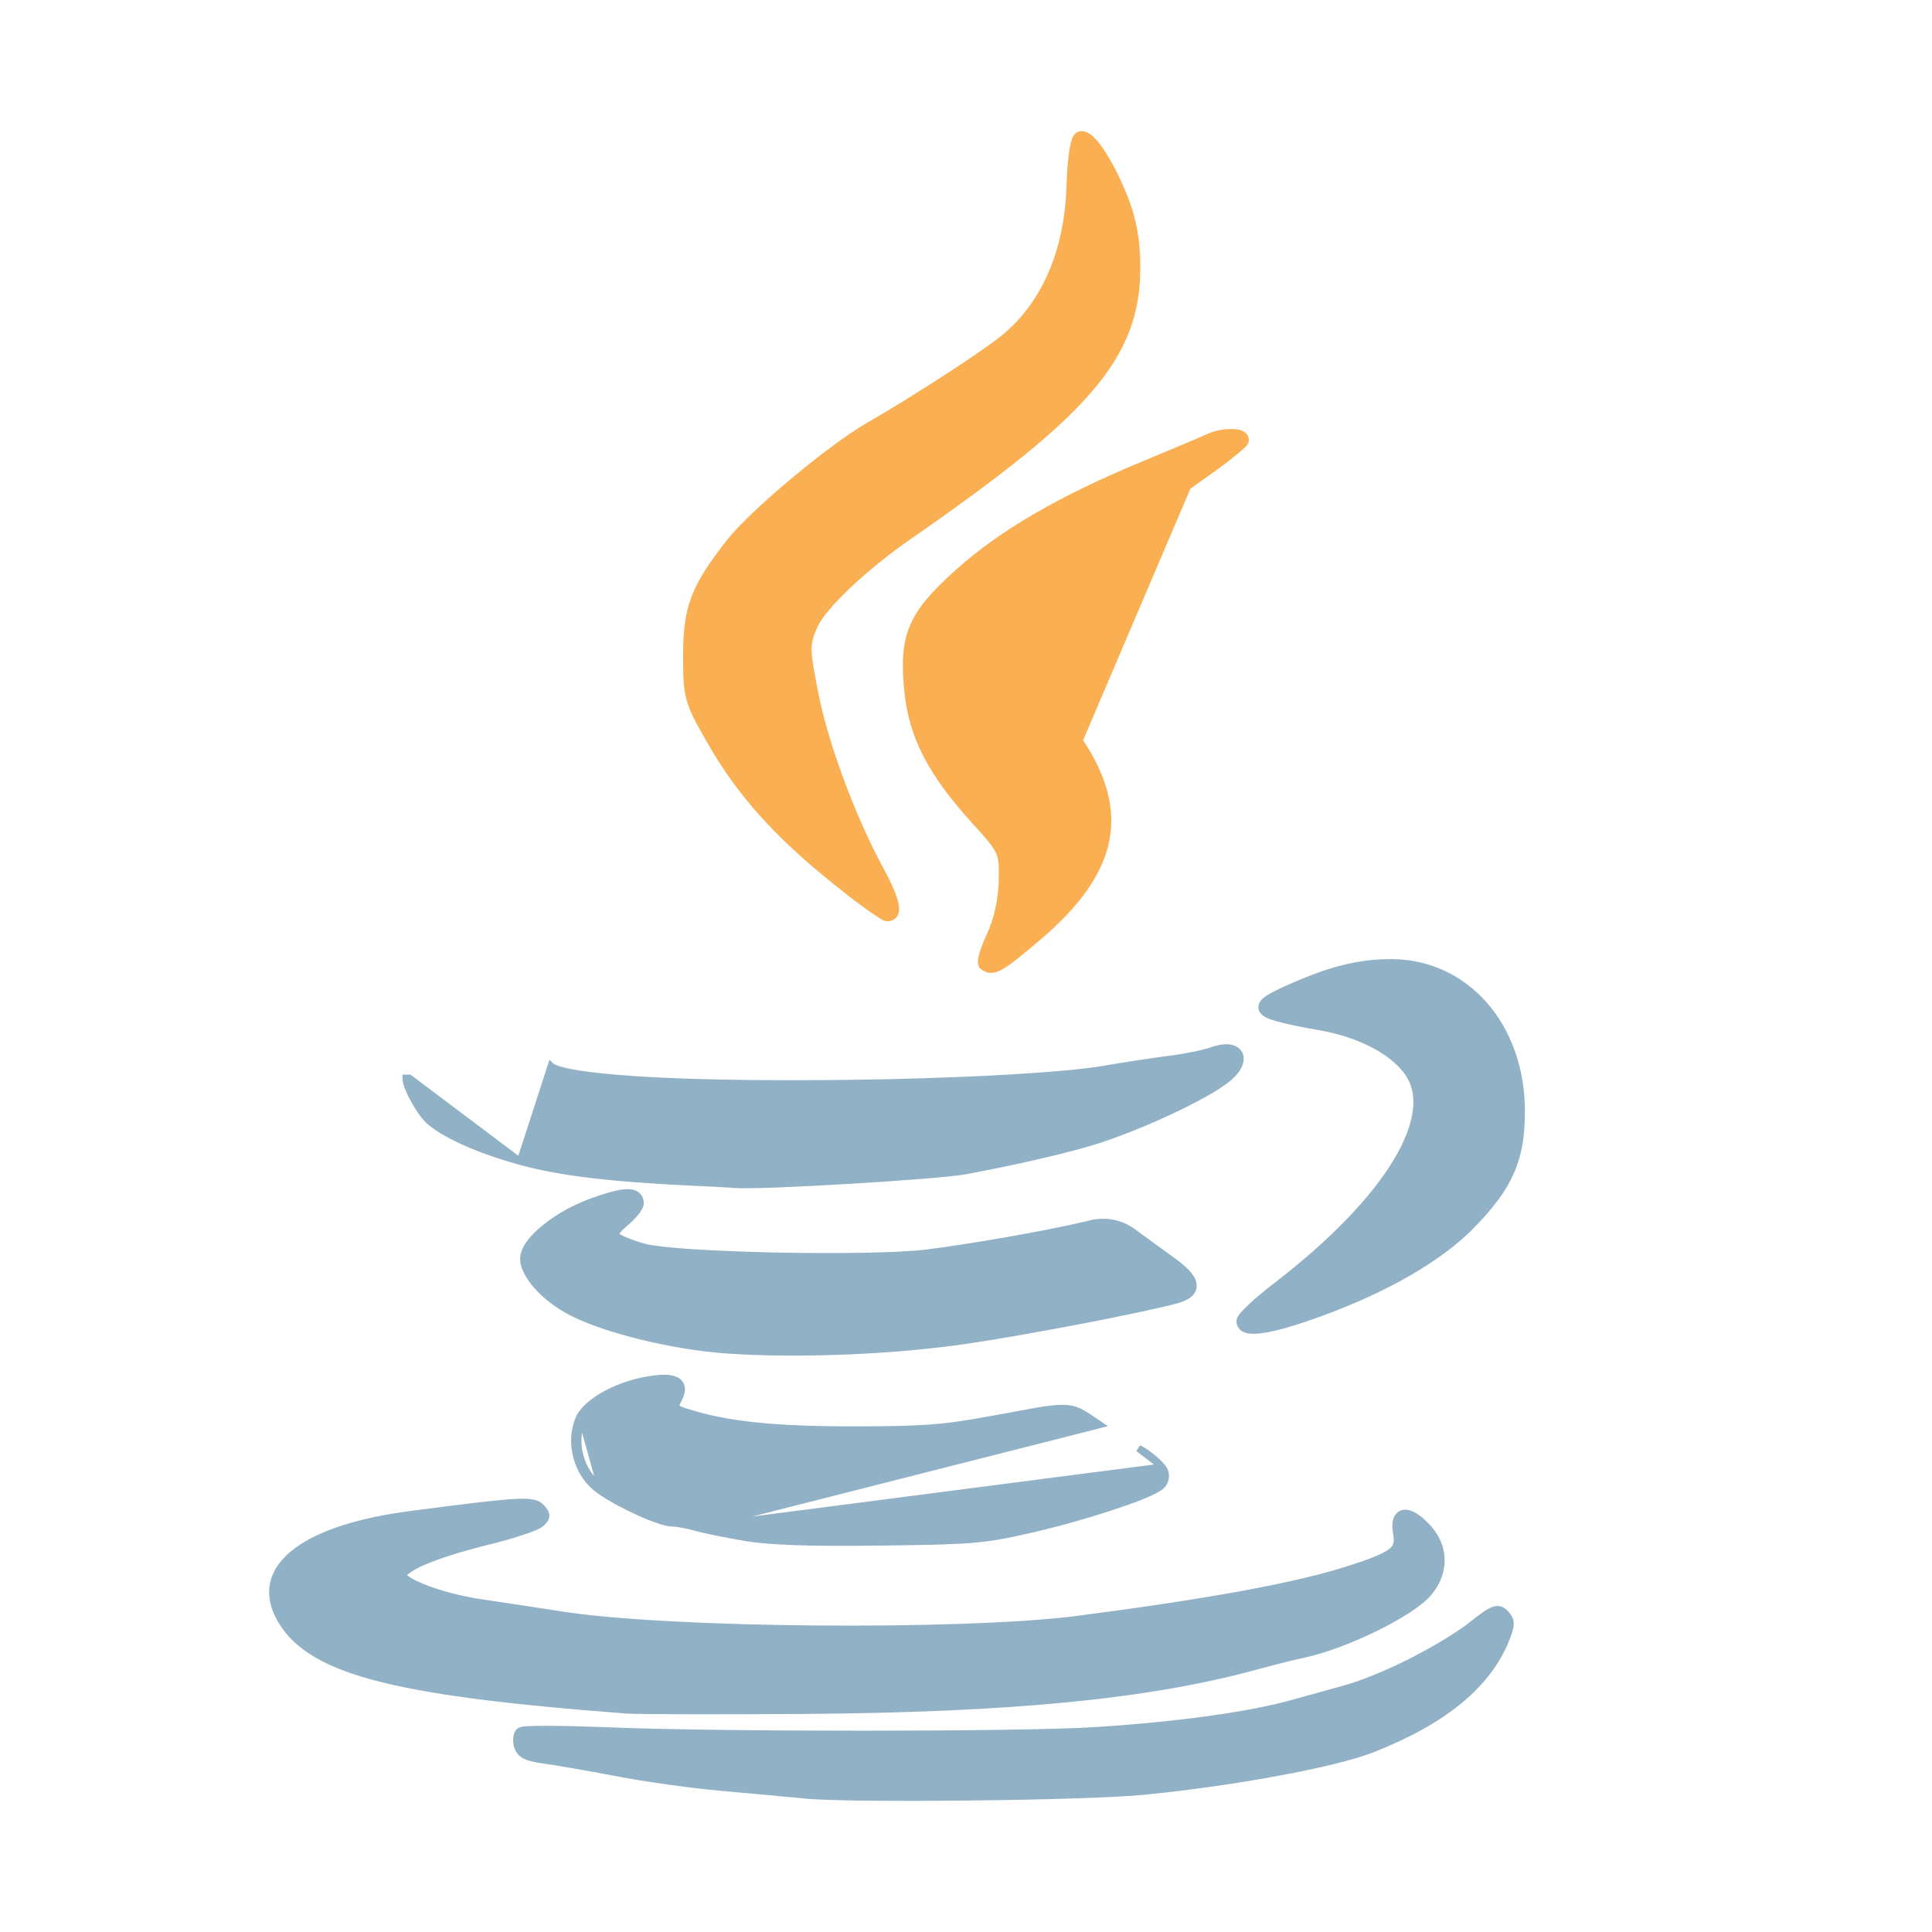
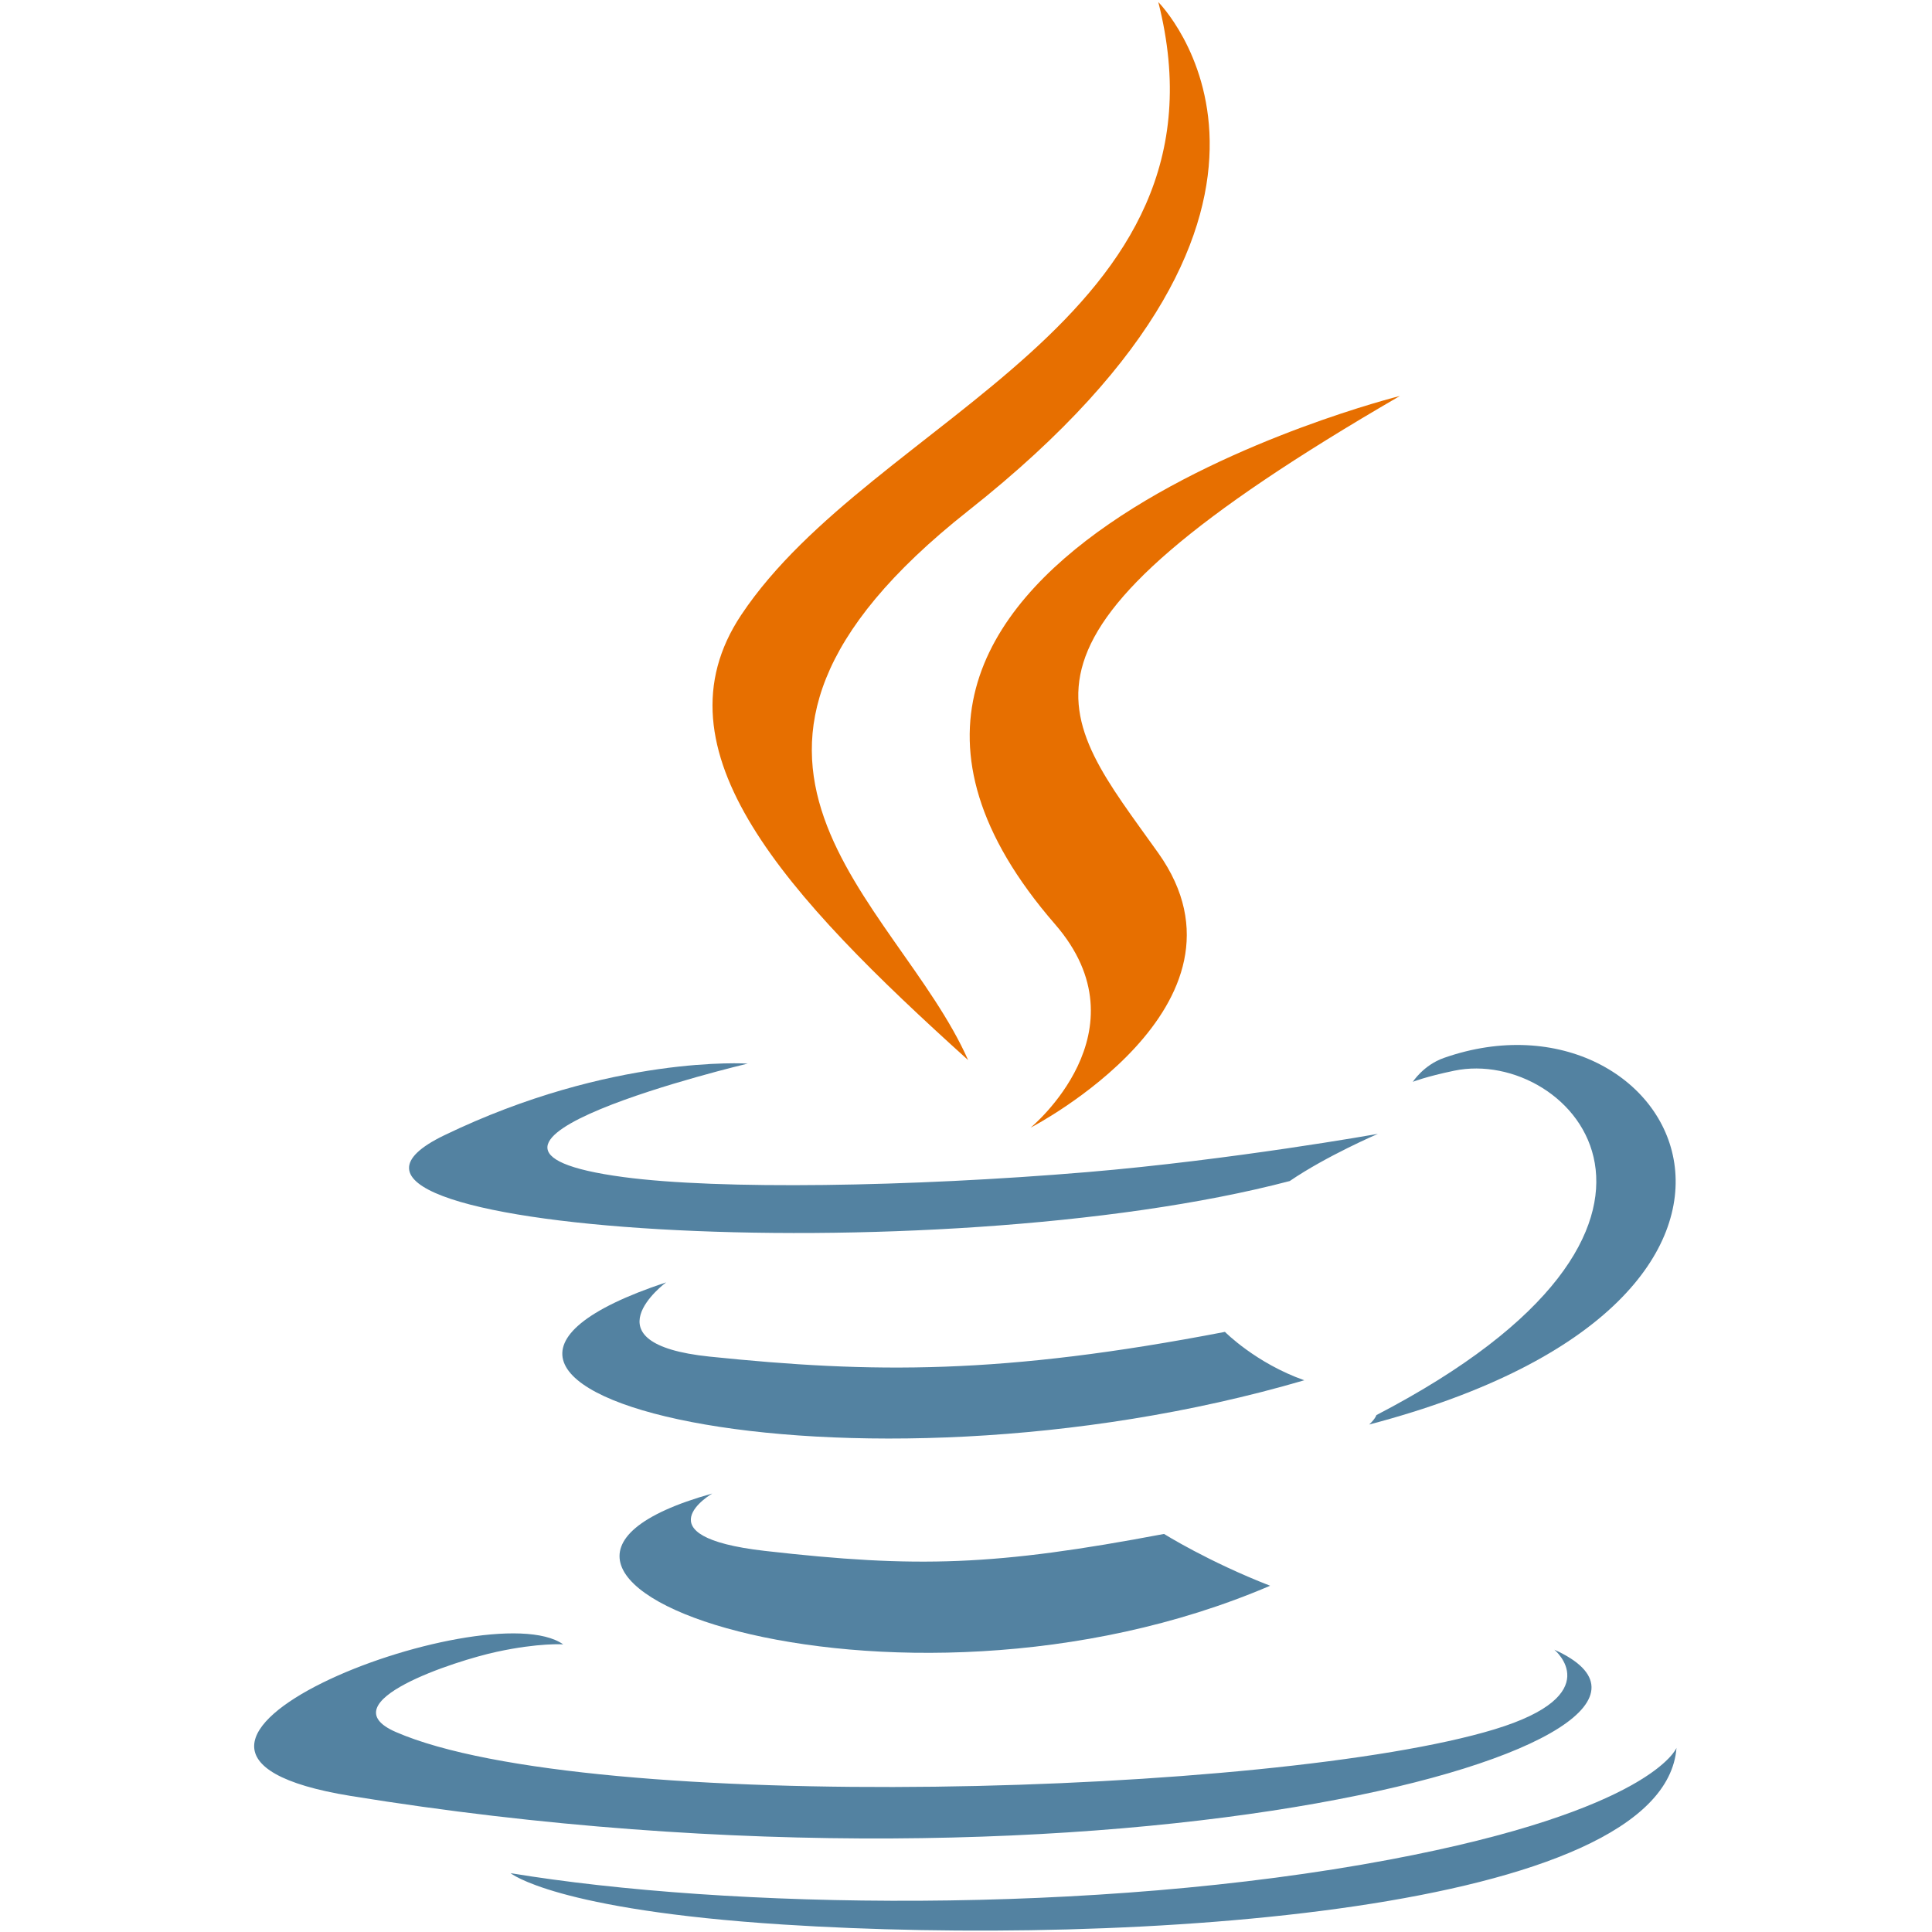
- <svg xmlns="http://www.w3.org/2000/svg" width="14" height="14" viewBox="0 0 14 14" fill="none">
-   <path d="M8.758 3.168L8.758 3.168C8.805 3.146 8.867 3.134 8.916 3.134C8.941 3.133 8.965 3.136 8.984 3.141C8.993 3.144 9.002 3.149 9.01 3.156C9.018 3.163 9.025 3.174 9.025 3.187C9.025 3.196 9.021 3.202 9.02 3.205C9.018 3.208 9.015 3.211 9.013 3.214C9.008 3.22 9.001 3.227 8.992 3.235C8.976 3.25 8.952 3.269 8.924 3.292C8.867 3.338 8.789 3.396 8.703 3.456C8.358 3.698 8.101 3.893 7.914 4.055C7.727 4.218 7.613 4.347 7.551 4.458C7.473 4.597 7.444 4.683 7.475 4.796C7.49 4.855 7.522 4.921 7.574 5.006C7.625 5.091 7.696 5.193 7.789 5.322C7.981 5.59 8.06 5.836 8.016 6.078C7.971 6.319 7.806 6.55 7.522 6.791C7.39 6.903 7.309 6.969 7.255 7C7.227 7.016 7.204 7.025 7.181 7.025C7.157 7.025 7.139 7.015 7.123 7.002L8.758 3.168ZM8.758 3.168C8.72 3.186 8.508 3.275 8.287 3.367C7.69 3.614 7.259 3.864 6.944 4.147C6.775 4.299 6.672 4.413 6.618 4.541C6.563 4.669 6.558 4.808 6.578 5.006C6.61 5.334 6.746 5.596 7.055 5.939C7.164 6.059 7.215 6.116 7.24 6.171C7.264 6.223 7.264 6.274 7.262 6.385C7.259 6.52 7.226 6.669 7.176 6.775C7.153 6.824 7.134 6.872 7.123 6.909M8.758 3.168L7.123 6.909M7.123 6.909C7.117 6.928 7.114 6.944 7.112 6.958M7.123 6.909L7.112 6.958M7.112 6.958C7.111 6.965 7.111 6.972 7.112 6.978M7.112 6.958L7.112 6.978M7.112 6.978C7.112 6.984 7.115 6.994 7.123 7.002L7.112 6.978ZM7.823 0.977L7.823 0.977C7.81 0.981 7.803 0.992 7.8 0.998C7.795 1.005 7.792 1.014 7.789 1.024C7.783 1.044 7.777 1.071 7.772 1.103C7.763 1.167 7.756 1.255 7.753 1.355C7.737 1.831 7.566 2.217 7.269 2.455L7.269 2.455C7.114 2.579 6.619 2.9 6.296 3.085C6.156 3.166 5.945 3.324 5.748 3.489C5.552 3.653 5.369 3.824 5.285 3.932C5.158 4.095 5.08 4.212 5.034 4.334C4.988 4.456 4.975 4.58 4.975 4.754C4.975 4.9 4.977 4.985 5 5.068C5.023 5.15 5.067 5.23 5.146 5.368C5.361 5.744 5.628 6.043 6.047 6.379C6.138 6.453 6.225 6.52 6.293 6.568C6.326 6.592 6.355 6.612 6.377 6.626C6.387 6.633 6.397 6.639 6.405 6.643C6.409 6.645 6.412 6.647 6.416 6.648C6.419 6.649 6.424 6.651 6.43 6.651C6.442 6.651 6.454 6.649 6.464 6.642C6.475 6.636 6.482 6.626 6.486 6.615C6.493 6.594 6.491 6.568 6.484 6.54C6.469 6.482 6.431 6.397 6.37 6.285C6.171 5.917 5.972 5.378 5.903 5.015C5.871 4.852 5.856 4.765 5.856 4.702C5.857 4.641 5.871 4.601 5.902 4.53C5.917 4.497 5.947 4.454 5.989 4.403C6.032 4.353 6.086 4.297 6.148 4.238C6.274 4.119 6.433 3.99 6.6 3.875C7.243 3.429 7.653 3.105 7.901 2.812C8.151 2.518 8.238 2.256 8.238 1.939C8.238 1.743 8.211 1.591 8.147 1.431C8.095 1.3 8.035 1.184 7.981 1.103C7.954 1.062 7.928 1.029 7.903 1.007C7.891 0.996 7.878 0.987 7.866 0.982C7.853 0.976 7.838 0.973 7.823 0.977Z" fill="#FAB052" stroke="#FAB052" stroke-width="0.05" />
-   <path d="M5.04 11.068L5.04 11.068C4.983 11.051 4.906 11.037 4.87 11.037L4.87 11.037C4.845 11.037 4.807 11.027 4.766 11.012C4.724 10.998 4.674 10.978 4.623 10.954C4.521 10.908 4.412 10.849 4.339 10.796C4.183 10.684 4.119 10.455 4.196 10.279L4.218 10.289M5.04 11.068L7.969 10.324C7.953 10.313 7.939 10.304 7.926 10.295C7.845 10.24 7.799 10.208 7.714 10.205C7.666 10.203 7.606 10.21 7.52 10.224C7.459 10.235 7.382 10.249 7.287 10.267C7.249 10.274 7.208 10.281 7.164 10.289C6.839 10.349 6.686 10.361 6.185 10.361C5.606 10.361 5.269 10.325 4.985 10.236C4.957 10.228 4.936 10.22 4.922 10.213C4.908 10.206 4.903 10.2 4.901 10.197C4.899 10.194 4.898 10.189 4.9 10.178C4.903 10.166 4.91 10.151 4.921 10.13C4.934 10.103 4.942 10.076 4.937 10.051C4.931 10.025 4.912 10.007 4.887 9.998C4.863 9.989 4.832 9.986 4.795 9.987C4.758 9.989 4.713 9.995 4.662 10.005L4.662 10.005C4.557 10.026 4.454 10.066 4.37 10.114C4.288 10.162 4.221 10.22 4.196 10.279L4.218 10.289M5.04 11.068C5.099 11.085 5.261 11.118 5.398 11.141C5.581 11.172 5.856 11.181 6.377 11.175C7.045 11.167 7.133 11.16 7.463 11.084C7.66 11.039 7.868 10.98 8.039 10.924C8.125 10.896 8.202 10.869 8.265 10.844C8.327 10.819 8.376 10.796 8.404 10.776C8.452 10.743 8.46 10.674 8.421 10.63L8.421 10.63M5.04 11.068L8.421 10.63M4.218 10.289C4.147 10.454 4.207 10.67 4.354 10.776L4.218 10.289ZM8.421 10.63L8.41 10.618M8.421 10.63L8.41 10.618M3.769 8.416C3.483 8.337 3.24 8.231 3.117 8.129L3.117 8.129C3.081 8.099 3.037 8.036 3.004 7.976C2.986 7.945 2.971 7.914 2.96 7.886C2.949 7.859 2.941 7.832 2.941 7.812C2.941 7.812 2.941 7.812 2.941 7.812L2.966 7.812L3.769 8.416ZM3.769 8.416C4.067 8.497 4.418 8.539 5.054 8.569C5.164 8.574 5.285 8.58 5.323 8.584C5.369 8.587 5.484 8.585 5.632 8.58C5.78 8.574 5.964 8.565 6.148 8.554C6.515 8.532 6.889 8.504 6.993 8.485C7.368 8.416 7.779 8.32 7.977 8.254C8.161 8.192 8.365 8.107 8.538 8.023C8.625 7.981 8.704 7.939 8.769 7.901C8.834 7.862 8.886 7.827 8.917 7.797C8.95 7.766 8.971 7.736 8.981 7.707C8.991 7.678 8.99 7.648 8.972 7.626C8.954 7.604 8.925 7.593 8.893 7.592C8.861 7.591 8.822 7.598 8.778 7.614L8.778 7.614C8.73 7.632 8.595 7.66 8.478 7.675L8.478 7.675C8.36 7.69 8.142 7.723 7.993 7.749C7.716 7.795 7.105 7.83 6.446 7.845C5.787 7.859 5.082 7.855 4.616 7.824C4.401 7.81 4.236 7.792 4.128 7.77C4.074 7.76 4.035 7.748 4.012 7.737C4.002 7.732 3.996 7.729 3.993 7.726L3.769 8.416ZM8.41 10.618C8.371 10.574 8.3 10.52 8.25 10.495L8.41 10.618ZM10.077 6.975L10.077 7L10.077 6.975C9.836 6.976 9.624 7.031 9.311 7.174C9.25 7.202 9.203 7.225 9.176 7.247C9.162 7.257 9.149 7.271 9.145 7.288C9.14 7.308 9.15 7.325 9.163 7.336C9.176 7.347 9.194 7.356 9.215 7.363C9.237 7.371 9.265 7.379 9.298 7.387C9.365 7.404 9.457 7.422 9.577 7.443C9.855 7.494 10.085 7.614 10.196 7.763C10.311 7.915 10.286 8.142 10.121 8.417C9.957 8.69 9.659 9.003 9.246 9.32C9.177 9.373 9.113 9.427 9.067 9.47C9.044 9.492 9.025 9.511 9.011 9.527C9.004 9.535 8.998 9.542 8.994 9.549C8.992 9.552 8.99 9.556 8.988 9.56C8.987 9.563 8.985 9.569 8.985 9.575C8.985 9.59 8.99 9.604 9.001 9.615C9.011 9.626 9.025 9.632 9.04 9.636C9.068 9.643 9.107 9.641 9.154 9.634C9.248 9.62 9.386 9.58 9.561 9.516C10.044 9.341 10.438 9.113 10.669 8.874C10.804 8.734 10.894 8.616 10.949 8.488C11.005 8.36 11.025 8.224 11.025 8.052C11.025 7.437 10.623 6.974 10.077 6.975ZM3.763 12.547L3.763 12.547C3.749 12.56 3.745 12.581 3.744 12.598C3.742 12.616 3.745 12.637 3.75 12.656C3.76 12.686 3.778 12.708 3.809 12.723C3.839 12.737 3.88 12.746 3.937 12.754C4.018 12.764 4.257 12.806 4.468 12.846C4.68 12.887 5.02 12.934 5.224 12.952C5.427 12.97 5.702 12.995 5.835 13.008C6.004 13.025 6.516 13.028 7.037 13.022C7.558 13.017 8.09 13.001 8.298 12.98C8.626 12.947 8.968 12.898 9.262 12.843C9.556 12.789 9.803 12.729 9.94 12.676C10.465 12.47 10.789 12.205 10.919 11.863C10.935 11.821 10.945 11.79 10.944 11.764C10.943 11.734 10.929 11.713 10.909 11.692C10.898 11.681 10.886 11.67 10.87 11.665C10.853 11.66 10.835 11.663 10.818 11.67C10.8 11.677 10.78 11.689 10.756 11.706C10.732 11.723 10.702 11.746 10.665 11.775C10.556 11.86 10.391 11.958 10.219 12.045C10.047 12.131 9.87 12.204 9.737 12.24C9.675 12.257 9.51 12.303 9.369 12.342C9.061 12.429 8.529 12.503 7.939 12.54C7.398 12.575 5.18 12.575 4.388 12.541C4.228 12.535 4.079 12.531 3.969 12.531C3.913 12.531 3.868 12.531 3.835 12.533C3.818 12.534 3.804 12.535 3.794 12.536C3.789 12.537 3.784 12.538 3.78 12.539C3.778 12.539 3.775 12.54 3.773 12.541C3.771 12.542 3.767 12.544 3.763 12.547ZM4.542 12.392L4.542 12.392C4.621 12.398 5.199 12.399 5.823 12.395C7.328 12.384 8.323 12.287 9.099 12.075C9.224 12.041 9.376 12.002 9.438 11.99C9.594 11.957 9.794 11.881 9.969 11.795C10.056 11.752 10.138 11.706 10.206 11.662C10.272 11.618 10.327 11.574 10.358 11.535C10.419 11.46 10.447 11.375 10.443 11.291C10.439 11.207 10.402 11.126 10.334 11.057L10.316 11.074L10.334 11.057C10.302 11.024 10.273 11 10.246 10.985C10.22 10.97 10.194 10.961 10.169 10.966C10.142 10.972 10.126 10.993 10.119 11.019C10.112 11.044 10.113 11.077 10.12 11.114C10.126 11.147 10.126 11.171 10.121 11.19C10.116 11.209 10.105 11.226 10.082 11.244C10.06 11.262 10.025 11.28 9.976 11.301C9.926 11.322 9.862 11.344 9.781 11.37C9.4 11.493 8.784 11.607 7.81 11.734C7.397 11.787 6.656 11.81 5.921 11.804C5.186 11.798 4.459 11.763 4.075 11.703C3.866 11.67 3.605 11.631 3.495 11.615C3.355 11.595 3.207 11.557 3.095 11.515C3.039 11.494 2.993 11.473 2.961 11.453C2.945 11.443 2.934 11.435 2.927 11.427C2.921 11.421 2.92 11.417 2.92 11.417C2.92 11.417 2.92 11.417 2.92 11.418C2.92 11.416 2.921 11.411 2.926 11.404C2.931 11.397 2.94 11.388 2.953 11.379C2.979 11.359 3.019 11.337 3.073 11.314C3.18 11.268 3.336 11.219 3.531 11.17C3.619 11.149 3.705 11.124 3.772 11.102C3.806 11.092 3.835 11.081 3.858 11.072C3.88 11.063 3.899 11.055 3.91 11.047L3.91 11.047C3.922 11.038 3.932 11.029 3.939 11.021C3.947 11.012 3.954 11.002 3.956 10.988C3.957 10.974 3.952 10.962 3.946 10.953C3.94 10.943 3.932 10.934 3.922 10.923C3.906 10.906 3.886 10.895 3.854 10.89C3.823 10.884 3.78 10.884 3.716 10.888C3.587 10.896 3.366 10.923 2.976 10.974C2.602 11.023 2.321 11.114 2.153 11.238C2.069 11.3 2.012 11.371 1.988 11.451C1.964 11.531 1.974 11.617 2.017 11.704L2.017 11.704C2.118 11.906 2.322 12.045 2.711 12.15C3.101 12.255 3.681 12.327 4.542 12.392ZM7.911 8.866L7.917 8.891L7.911 8.866L7.864 8.877C7.583 8.944 7.032 9.04 6.71 9.08C6.501 9.105 6.044 9.11 5.61 9.101C5.393 9.096 5.183 9.088 5.014 9.077C4.843 9.065 4.716 9.051 4.664 9.036C4.603 9.018 4.556 9.002 4.523 8.987C4.488 8.972 4.472 8.96 4.466 8.951C4.463 8.947 4.462 8.944 4.463 8.941C4.463 8.938 4.464 8.933 4.468 8.925C4.478 8.91 4.497 8.89 4.529 8.863C4.558 8.839 4.584 8.812 4.604 8.788C4.614 8.777 4.622 8.765 4.628 8.754C4.634 8.745 4.64 8.733 4.64 8.72C4.64 8.696 4.632 8.674 4.612 8.659C4.593 8.645 4.568 8.641 4.54 8.642C4.485 8.644 4.402 8.667 4.286 8.709C4.158 8.756 4.036 8.826 3.946 8.9C3.901 8.936 3.864 8.974 3.837 9.011C3.811 9.048 3.794 9.086 3.794 9.122C3.794 9.154 3.805 9.188 3.823 9.221C3.841 9.255 3.866 9.29 3.897 9.324C3.959 9.392 4.044 9.458 4.137 9.506C4.386 9.636 4.878 9.756 5.267 9.783C5.796 9.82 6.509 9.789 7.049 9.706C7.502 9.637 8.282 9.486 8.523 9.421C8.562 9.41 8.594 9.397 8.616 9.378C8.639 9.359 8.651 9.333 8.645 9.303C8.641 9.275 8.623 9.248 8.597 9.221C8.571 9.193 8.534 9.163 8.488 9.13C8.406 9.071 8.282 8.981 8.212 8.929C8.124 8.864 8.015 8.842 7.911 8.866ZM6.988 8.46C6.784 8.497 5.501 8.573 5.325 8.559C5.286 8.555 5.165 8.549 5.055 8.544L6.988 8.46Z" fill="#91B1C6" stroke="#91B1C6" stroke-width="0.05" />
+ <svg xmlns="http://www.w3.org/2000/svg" width="800px" height="800px" viewBox="-45 0 346 346" version="1.1" preserveAspectRatio="xMidYMid">
+   <g>
+     <path d="M82.554,267.473 C82.554,267.473 69.356,275.148 91.947,277.745 C119.316,280.867 133.303,280.42 163.464,274.711 C163.464,274.711 171.393,279.683 182.467,283.99 C114.856,312.967 29.448,282.311 82.554,267.473" fill="#5382A1">
+ 
+ </path>
+     <path d="M74.292,229.659 C74.292,229.659 59.489,240.617 82.097,242.955 C111.333,245.971 134.421,246.218 174.373,238.525 C174.373,238.525 179.899,244.127 188.588,247.191 C106.841,271.095 15.79,249.076 74.292,229.659" fill="#5382A1">
+ 
+ </path>
+     <path d="M143.942,165.515 C160.601,184.695 139.565,201.955 139.565,201.955 C139.565,201.955 181.866,180.118 162.439,152.772 C144.295,127.271 130.38,114.6 205.707,70.914 C205.707,70.914 87.469,100.444 143.942,165.515" fill="#E76F00">
+ 
+ </path>
+     <path d="M233.364,295.442 C233.364,295.442 243.131,303.489 222.607,309.715 C183.581,321.538 60.175,325.108 25.893,310.186 C13.57,304.825 36.68,297.385 43.949,295.824 C51.53,294.18 55.863,294.487 55.863,294.487 C42.158,284.832 -32.72,313.444 17.829,321.637 C155.682,343.993 269.121,311.571 233.364,295.442" fill="#5382A1">
+ 
+ </path>
+     <path d="M88.901,190.48 C88.901,190.48 26.129,205.389 66.672,210.803 C83.79,213.095 117.915,212.577 149.702,209.913 C175.68,207.722 201.765,203.063 201.765,203.063 C201.765,203.063 192.605,206.986 185.978,211.511 C122.234,228.276 -0.908,220.477 34.543,203.328 C64.524,188.836 88.901,190.48 88.901,190.48" fill="#5382A1">
+ 
+ </path>
+     <path d="M201.506,253.422 C266.305,219.75 236.345,187.392 215.433,191.751 C210.307,192.818 208.022,193.743 208.022,193.743 C208.022,193.743 209.925,190.762 213.559,189.472 C254.929,174.927 286.746,232.369 200.204,255.119 C200.204,255.12 201.207,254.224 201.506,253.422" fill="#5382A1">
+ 
+ </path>
+     <path d="M162.439,0.371 C162.439,0.371 198.326,36.27 128.402,91.472 C72.331,135.754 115.616,161.002 128.379,189.849 C95.649,160.318 71.63,134.323 87.744,110.128 C111.395,74.613 176.918,57.394 162.439,0.371" fill="#E76F00">
+ 
+ </path>
+     <path d="M95.268,344.665 C157.467,348.647 252.98,342.456 255.242,313.026 C255.242,313.026 250.894,324.183 203.838,333.043 C150.75,343.033 85.274,341.867 46.439,335.464 C46.44,335.463 54.389,342.044 95.268,344.665" fill="#5382A1">
+ 
+ </path>
+   </g>
</svg>
